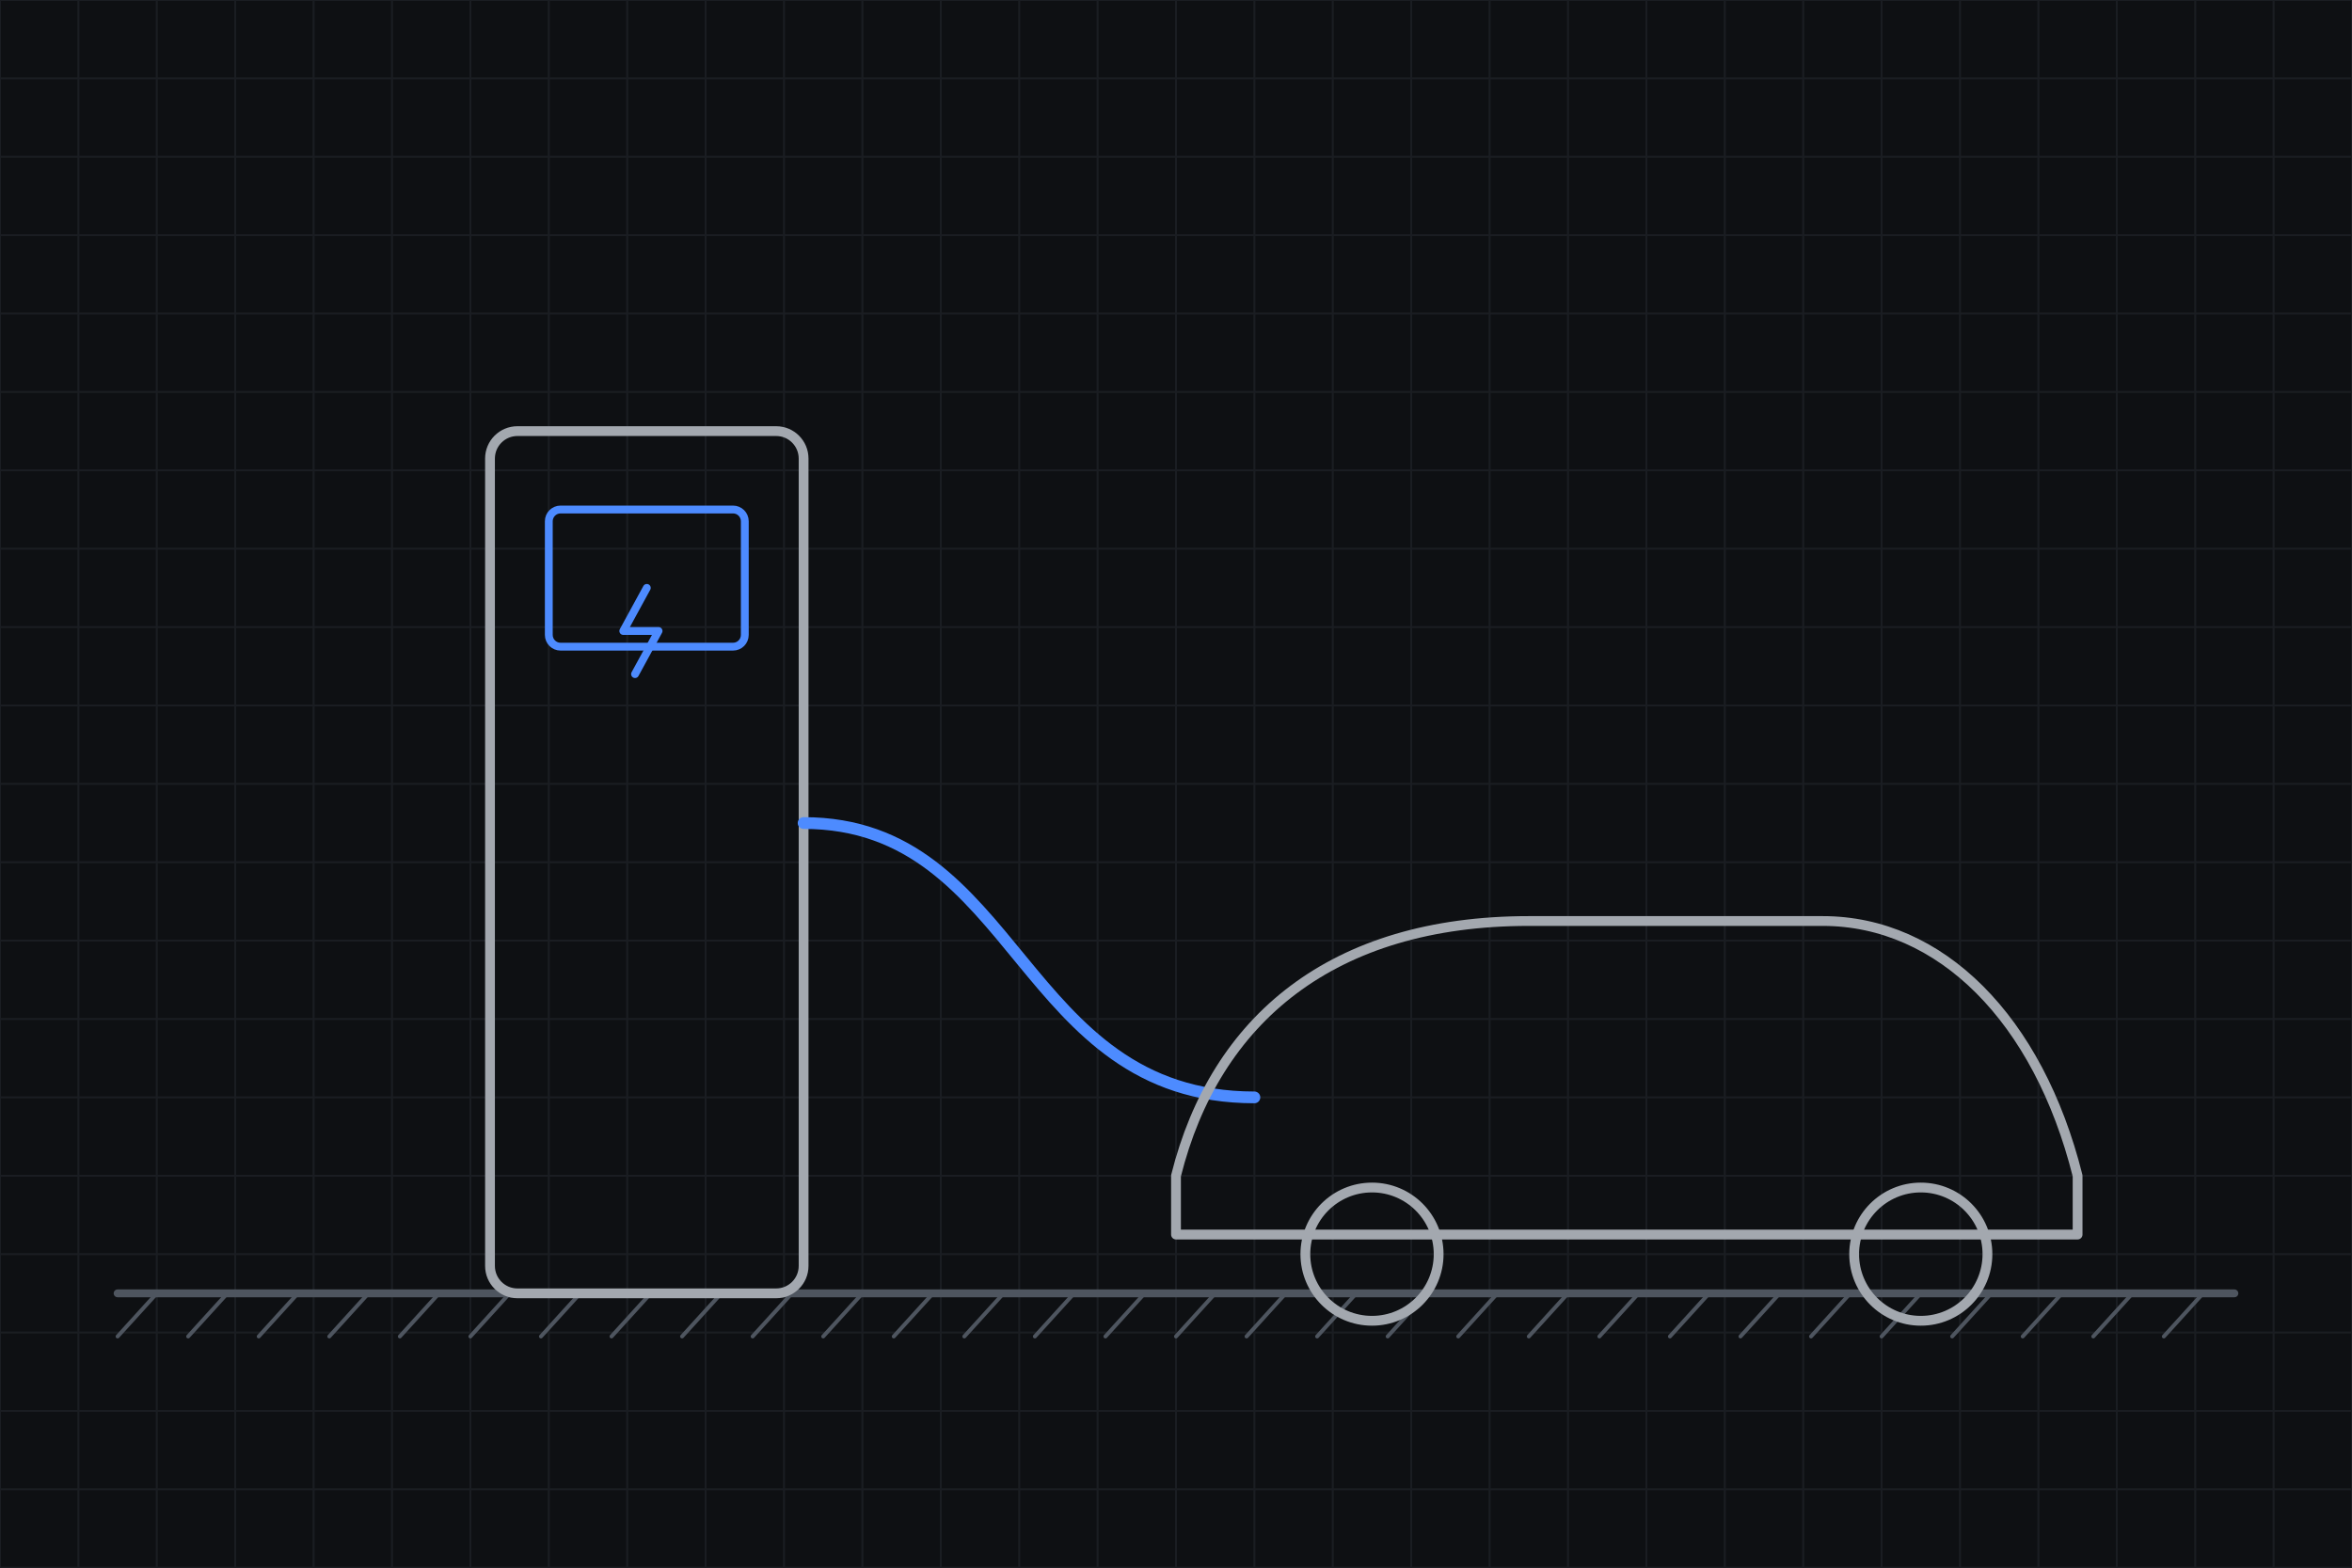
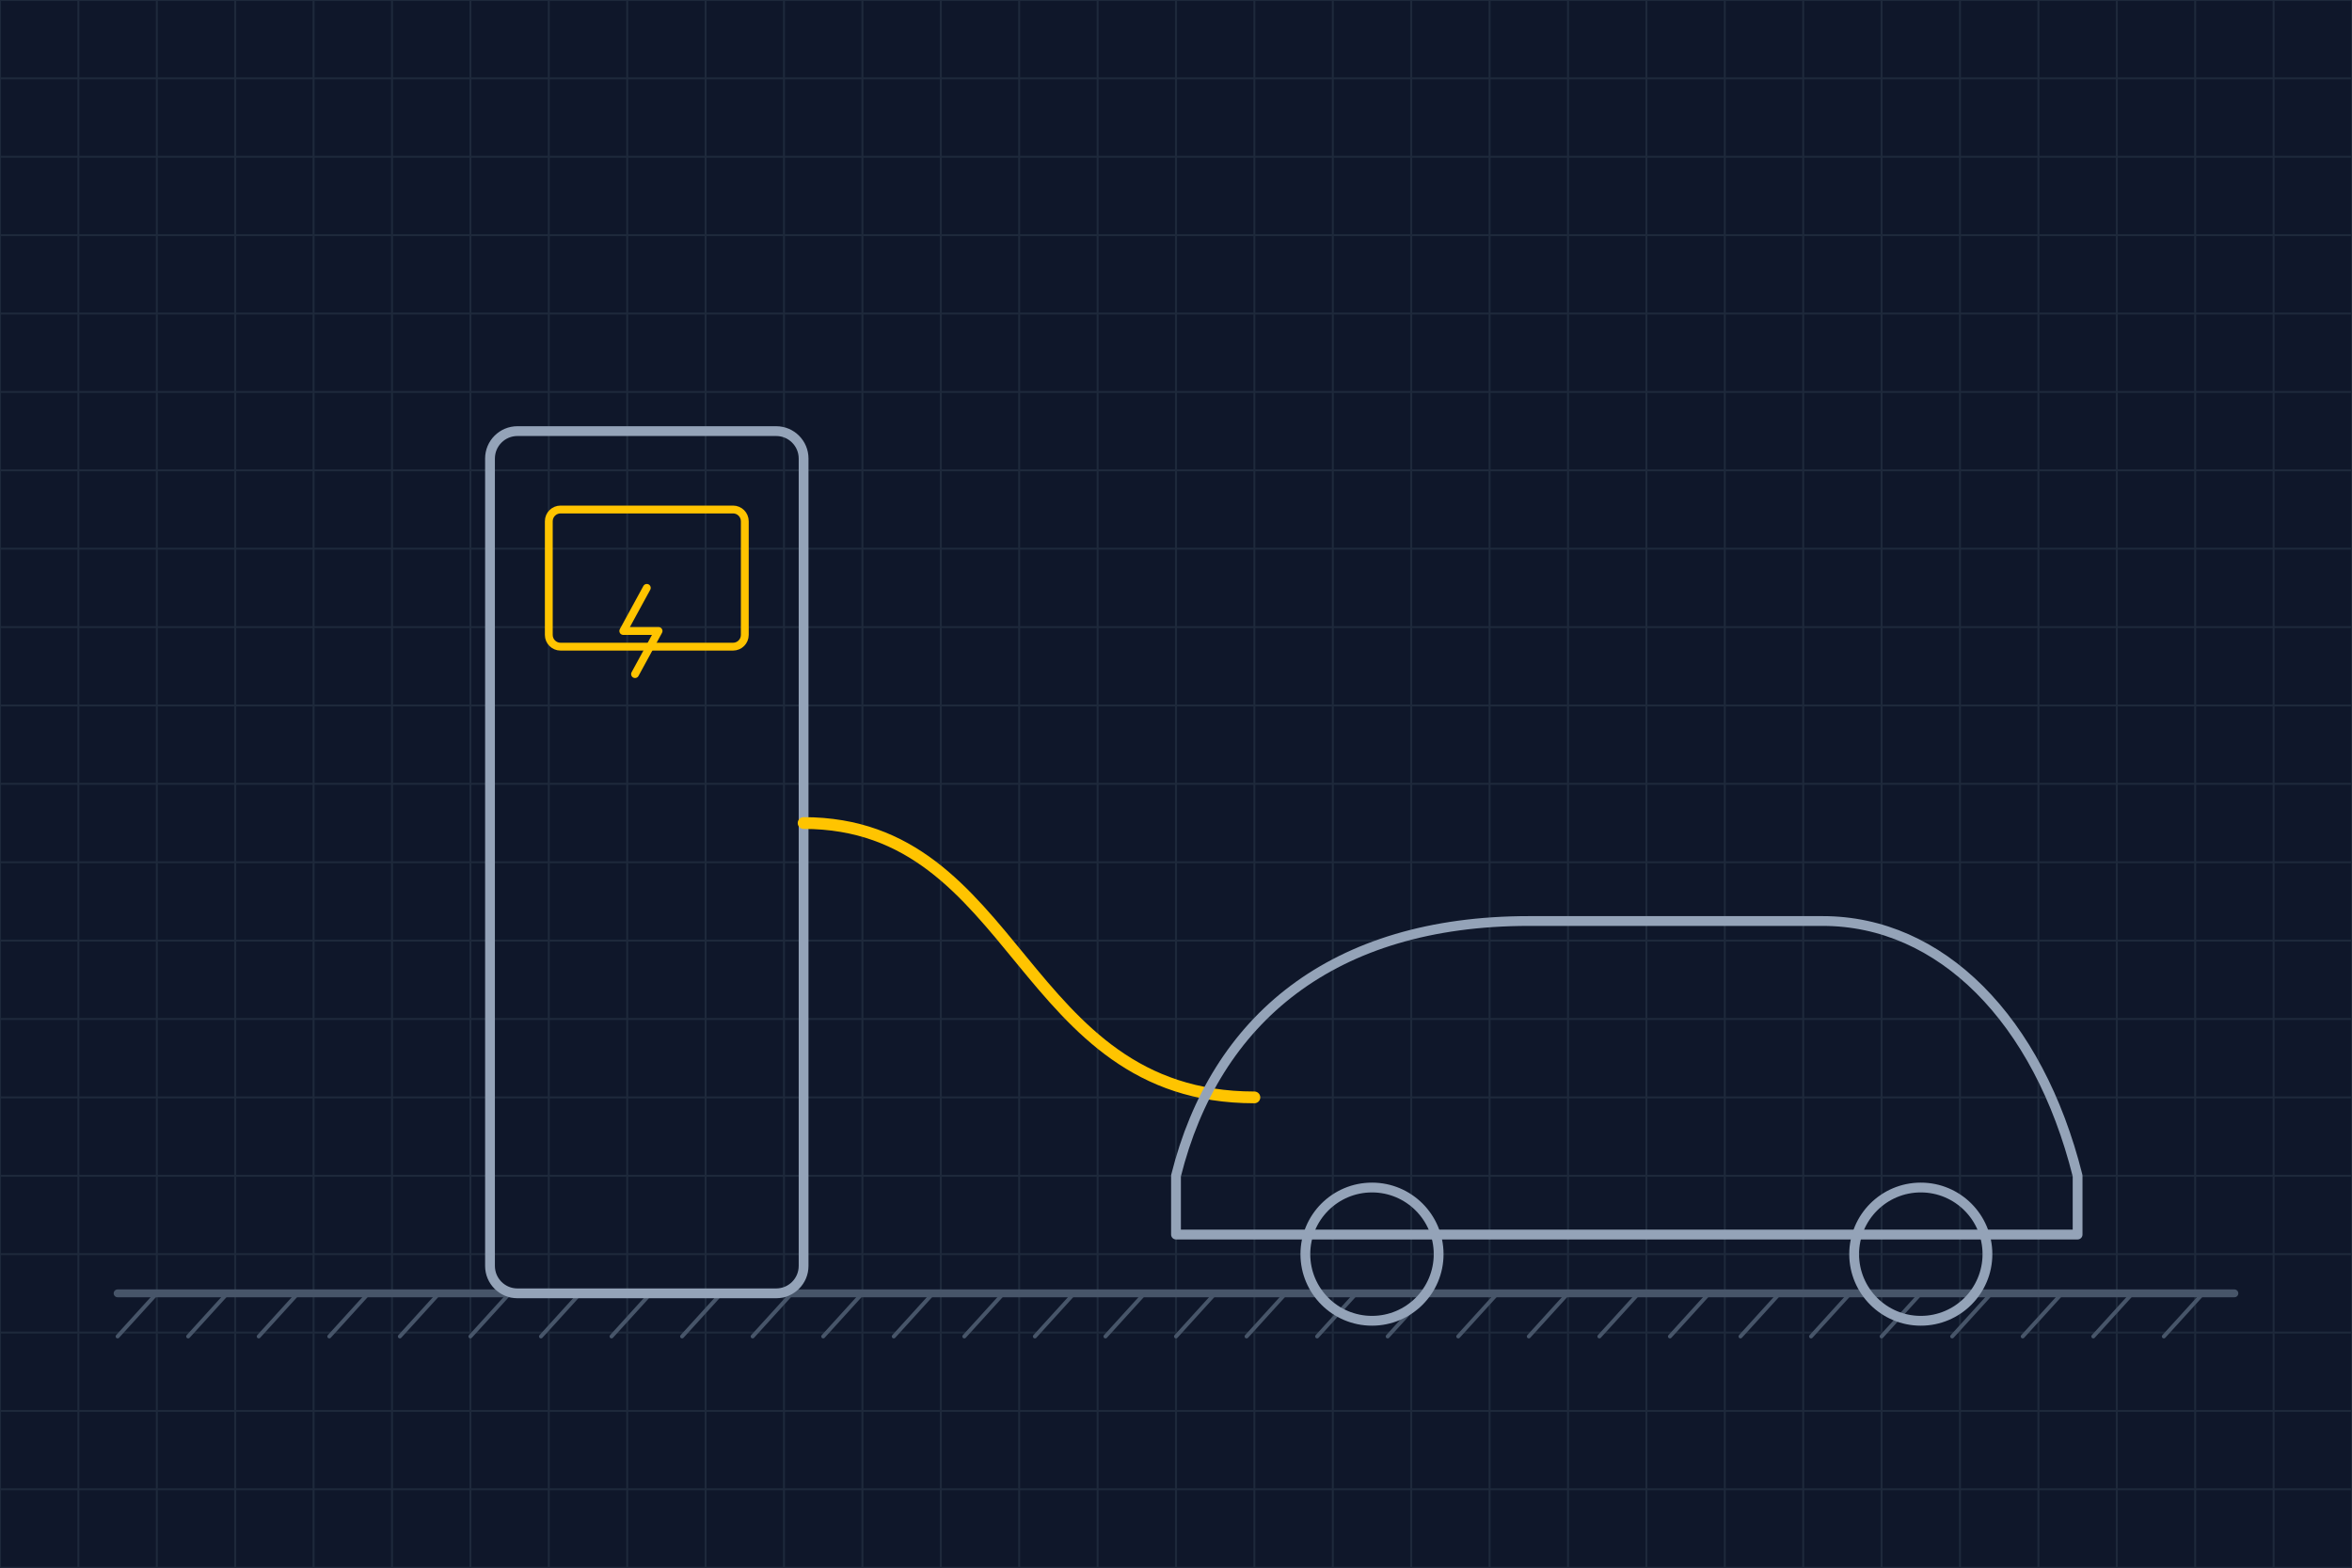
<svg xmlns="http://www.w3.org/2000/svg" viewBox="0 0 1200 800" role="img" aria-label="EV charging">
-   <rect width="1200" height="800" fill="#0E1013" />
-   <g stroke="#1A1D22" stroke-width="1">
+   <rect width="1200" height="800" fill="#0F172A" />
+   <g stroke="#1E293B" stroke-width="1">
    <path d="M0 0V800" />
    <path d="M40 0V800" />
    <path d="M80 0V800" />
    <path d="M120 0V800" />
    <path d="M160 0V800" />
    <path d="M200 0V800" />
    <path d="M240 0V800" />
    <path d="M280 0V800" />
    <path d="M320 0V800" />
    <path d="M360 0V800" />
    <path d="M400 0V800" />
    <path d="M440 0V800" />
    <path d="M480 0V800" />
    <path d="M520 0V800" />
    <path d="M560 0V800" />
    <path d="M600 0V800" />
    <path d="M640 0V800" />
    <path d="M680 0V800" />
    <path d="M720 0V800" />
    <path d="M760 0V800" />
    <path d="M800 0V800" />
    <path d="M840 0V800" />
    <path d="M880 0V800" />
    <path d="M920 0V800" />
    <path d="M960 0V800" />
    <path d="M1000 0V800" />
    <path d="M1040 0V800" />
    <path d="M1080 0V800" />
    <path d="M1120 0V800" />
    <path d="M1160 0V800" />
    <path d="M1200 0V800" />
    <path d="M0 0H1200" />
    <path d="M0 40H1200" />
    <path d="M0 80H1200" />
    <path d="M0 120H1200" />
    <path d="M0 160H1200" />
    <path d="M0 200H1200" />
    <path d="M0 240H1200" />
    <path d="M0 280H1200" />
    <path d="M0 320H1200" />
    <path d="M0 360H1200" />
    <path d="M0 400H1200" />
    <path d="M0 440H1200" />
    <path d="M0 480H1200" />
    <path d="M0 520H1200" />
    <path d="M0 560H1200" />
    <path d="M0 600H1200" />
    <path d="M0 640H1200" />
    <path d="M0 680H1200" />
    <path d="M0 720H1200" />
    <path d="M0 760H1200" />
    <path d="M0 800H1200" />
  </g>
  <g fill="none" stroke-linecap="round" stroke-linejoin="round">
-     <path d="M60 660H1140" stroke="#4E555F" stroke-width="4" />
-     <path d="M80 660l-20 22" stroke="#4E555F" stroke-width="2" />
-     <path d="M116 660l-20 22" stroke="#4E555F" stroke-width="2" />
-     <path d="M152 660l-20 22" stroke="#4E555F" stroke-width="2" />
-     <path d="M188 660l-20 22" stroke="#4E555F" stroke-width="2" />
-     <path d="M224 660l-20 22" stroke="#4E555F" stroke-width="2" />
-     <path d="M260 660l-20 22" stroke="#4E555F" stroke-width="2" />
-     <path d="M296 660l-20 22" stroke="#4E555F" stroke-width="2" />
-     <path d="M332 660l-20 22" stroke="#4E555F" stroke-width="2" />
-     <path d="M368 660l-20 22" stroke="#4E555F" stroke-width="2" />
-     <path d="M404 660l-20 22" stroke="#4E555F" stroke-width="2" />
-     <path d="M440 660l-20 22" stroke="#4E555F" stroke-width="2" />
-     <path d="M476 660l-20 22" stroke="#4E555F" stroke-width="2" />
-     <path d="M512 660l-20 22" stroke="#4E555F" stroke-width="2" />
-     <path d="M548 660l-20 22" stroke="#4E555F" stroke-width="2" />
-     <path d="M584 660l-20 22" stroke="#4E555F" stroke-width="2" />
-     <path d="M620 660l-20 22" stroke="#4E555F" stroke-width="2" />
-     <path d="M656 660l-20 22" stroke="#4E555F" stroke-width="2" />
-     <path d="M692 660l-20 22" stroke="#4E555F" stroke-width="2" />
-     <path d="M728 660l-20 22" stroke="#4E555F" stroke-width="2" />
-     <path d="M764 660l-20 22" stroke="#4E555F" stroke-width="2" />
-     <path d="M800 660l-20 22" stroke="#4E555F" stroke-width="2" />
-     <path d="M836 660l-20 22" stroke="#4E555F" stroke-width="2" />
-     <path d="M872 660l-20 22" stroke="#4E555F" stroke-width="2" />
-     <path d="M908 660l-20 22" stroke="#4E555F" stroke-width="2" />
-     <path d="M944 660l-20 22" stroke="#4E555F" stroke-width="2" />
-     <path d="M980 660l-20 22" stroke="#4E555F" stroke-width="2" />
-     <path d="M1016 660l-20 22" stroke="#4E555F" stroke-width="2" />
-     <path d="M1052 660l-20 22" stroke="#4E555F" stroke-width="2" />
-     <path d="M1088 660l-20 22" stroke="#4E555F" stroke-width="2" />
-     <path d="M1124 660l-20 22" stroke="#4E555F" stroke-width="2" />
-     <rect x="250" y="220" width="160" height="440" rx="14" stroke="#A3A8AF" stroke-width="5" />
-     <rect x="280" y="260" width="100" height="70" rx="6" stroke="#4D8BFF" stroke-width="4" />
-     <path d="M410 420C 520 420, 520 560, 640 560" stroke="#4D8BFF" stroke-width="6" />
-     <path d="M600 600C 620 520, 680 470, 780 470H930C 990 470, 1040 520, 1060 600V630H600Z" stroke="#A3A8AF" stroke-width="5" />
-     <circle cx="700" cy="640" r="34" stroke="#A3A8AF" stroke-width="5" />
-     <circle cx="980" cy="640" r="34" stroke="#A3A8AF" stroke-width="5" />
-     <path d="M330 300l-12 22h18l-12 22" stroke="#4D8BFF" stroke-width="4" />
+     <path d="M60 660H1140" stroke="#475569" stroke-width="4" />
+     <path d="M80 660l-20 22" stroke="#475569" stroke-width="2" />
+     <path d="M116 660l-20 22" stroke="#475569" stroke-width="2" />
+     <path d="M152 660l-20 22" stroke="#475569" stroke-width="2" />
+     <path d="M188 660l-20 22" stroke="#475569" stroke-width="2" />
+     <path d="M224 660l-20 22" stroke="#475569" stroke-width="2" />
+     <path d="M260 660l-20 22" stroke="#475569" stroke-width="2" />
+     <path d="M296 660l-20 22" stroke="#475569" stroke-width="2" />
+     <path d="M332 660l-20 22" stroke="#475569" stroke-width="2" />
+     <path d="M368 660l-20 22" stroke="#475569" stroke-width="2" />
+     <path d="M404 660l-20 22" stroke="#475569" stroke-width="2" />
+     <path d="M440 660l-20 22" stroke="#475569" stroke-width="2" />
+     <path d="M476 660l-20 22" stroke="#475569" stroke-width="2" />
+     <path d="M512 660l-20 22" stroke="#475569" stroke-width="2" />
+     <path d="M548 660l-20 22" stroke="#475569" stroke-width="2" />
+     <path d="M584 660l-20 22" stroke="#475569" stroke-width="2" />
+     <path d="M620 660l-20 22" stroke="#475569" stroke-width="2" />
+     <path d="M656 660l-20 22" stroke="#475569" stroke-width="2" />
+     <path d="M692 660l-20 22" stroke="#475569" stroke-width="2" />
+     <path d="M728 660l-20 22" stroke="#475569" stroke-width="2" />
+     <path d="M764 660l-20 22" stroke="#475569" stroke-width="2" />
+     <path d="M800 660l-20 22" stroke="#475569" stroke-width="2" />
+     <path d="M836 660l-20 22" stroke="#475569" stroke-width="2" />
+     <path d="M872 660l-20 22" stroke="#475569" stroke-width="2" />
+     <path d="M908 660l-20 22" stroke="#475569" stroke-width="2" />
+     <path d="M944 660l-20 22" stroke="#475569" stroke-width="2" />
+     <path d="M980 660l-20 22" stroke="#475569" stroke-width="2" />
+     <path d="M1016 660l-20 22" stroke="#475569" stroke-width="2" />
+     <path d="M1052 660l-20 22" stroke="#475569" stroke-width="2" />
+     <path d="M1088 660l-20 22" stroke="#475569" stroke-width="2" />
+     <path d="M1124 660l-20 22" stroke="#475569" stroke-width="2" />
+     <rect x="250" y="220" width="160" height="440" rx="14" stroke="#94A3B8" stroke-width="5" />
+     <rect x="280" y="260" width="100" height="70" rx="6" stroke="#FFC400" stroke-width="4" />
+     <path d="M410 420C 520 420, 520 560, 640 560" stroke="#FFC400" stroke-width="6" />
+     <path d="M600 600C 620 520, 680 470, 780 470H930C 990 470, 1040 520, 1060 600V630H600Z" stroke="#94A3B8" stroke-width="5" />
+     <circle cx="700" cy="640" r="34" stroke="#94A3B8" stroke-width="5" />
+     <circle cx="980" cy="640" r="34" stroke="#94A3B8" stroke-width="5" />
+     <path d="M330 300l-12 22h18l-12 22" stroke="#FFC400" stroke-width="4" />
  </g>
</svg>
